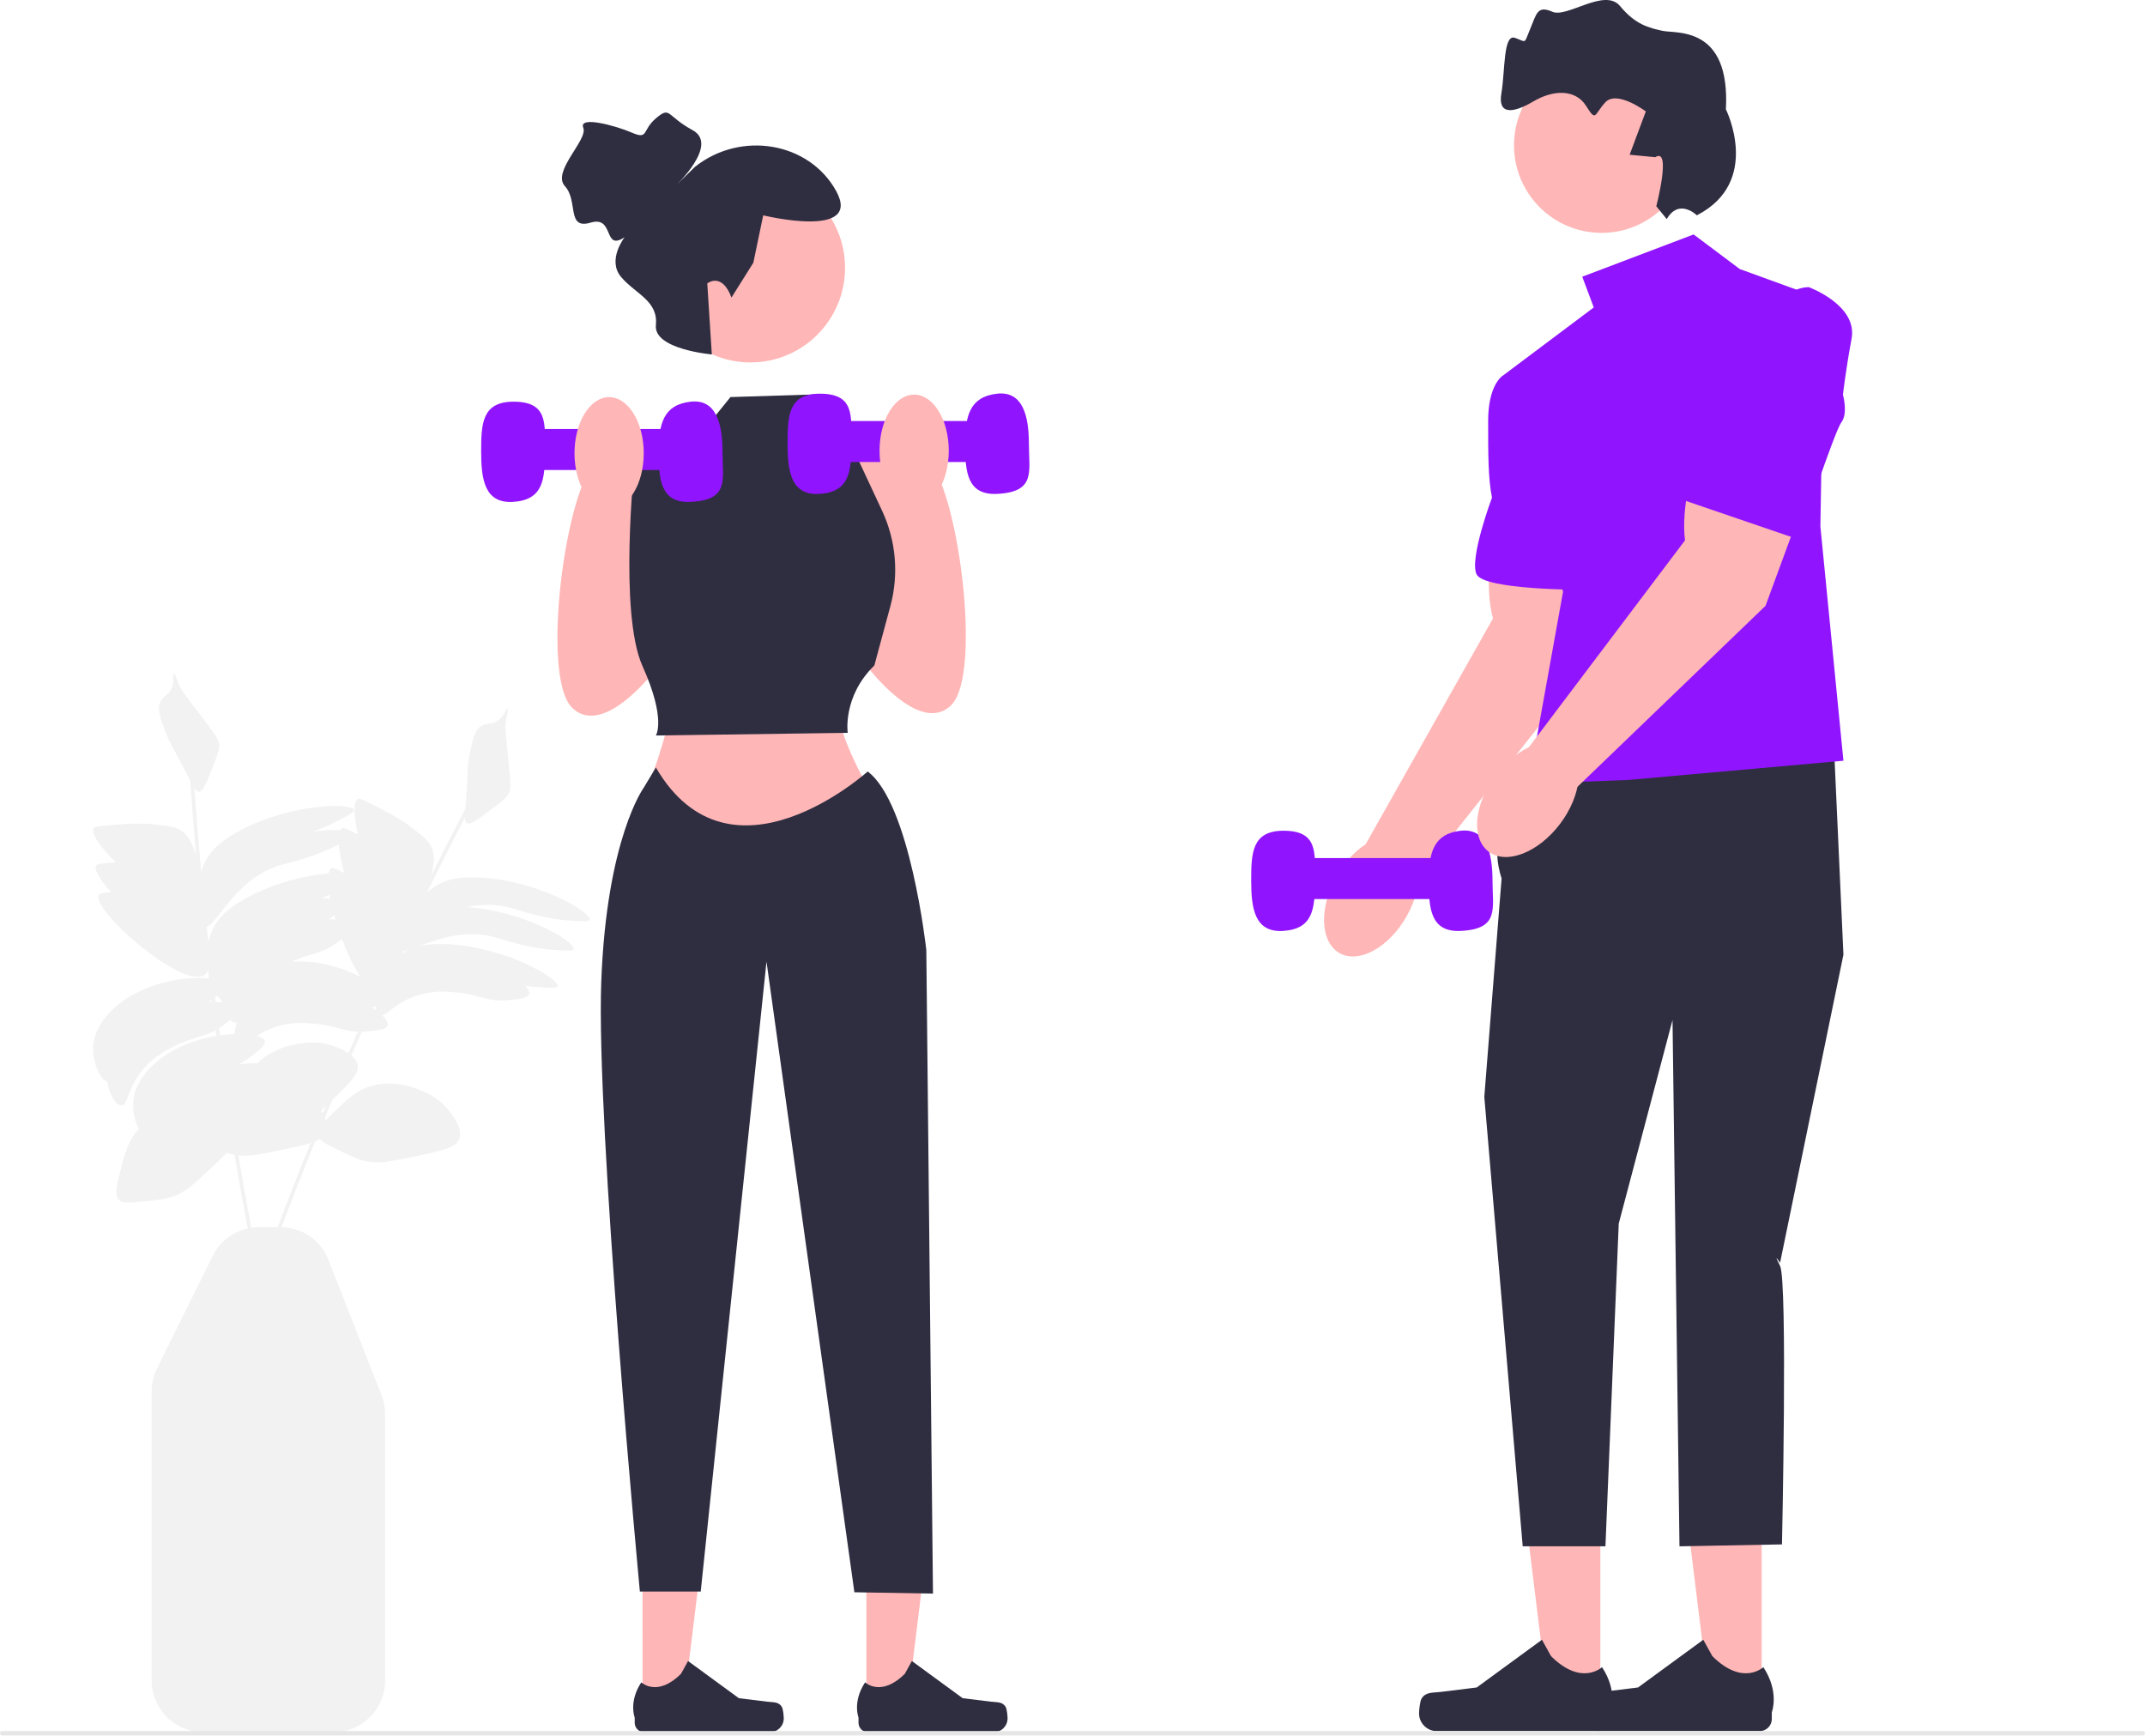
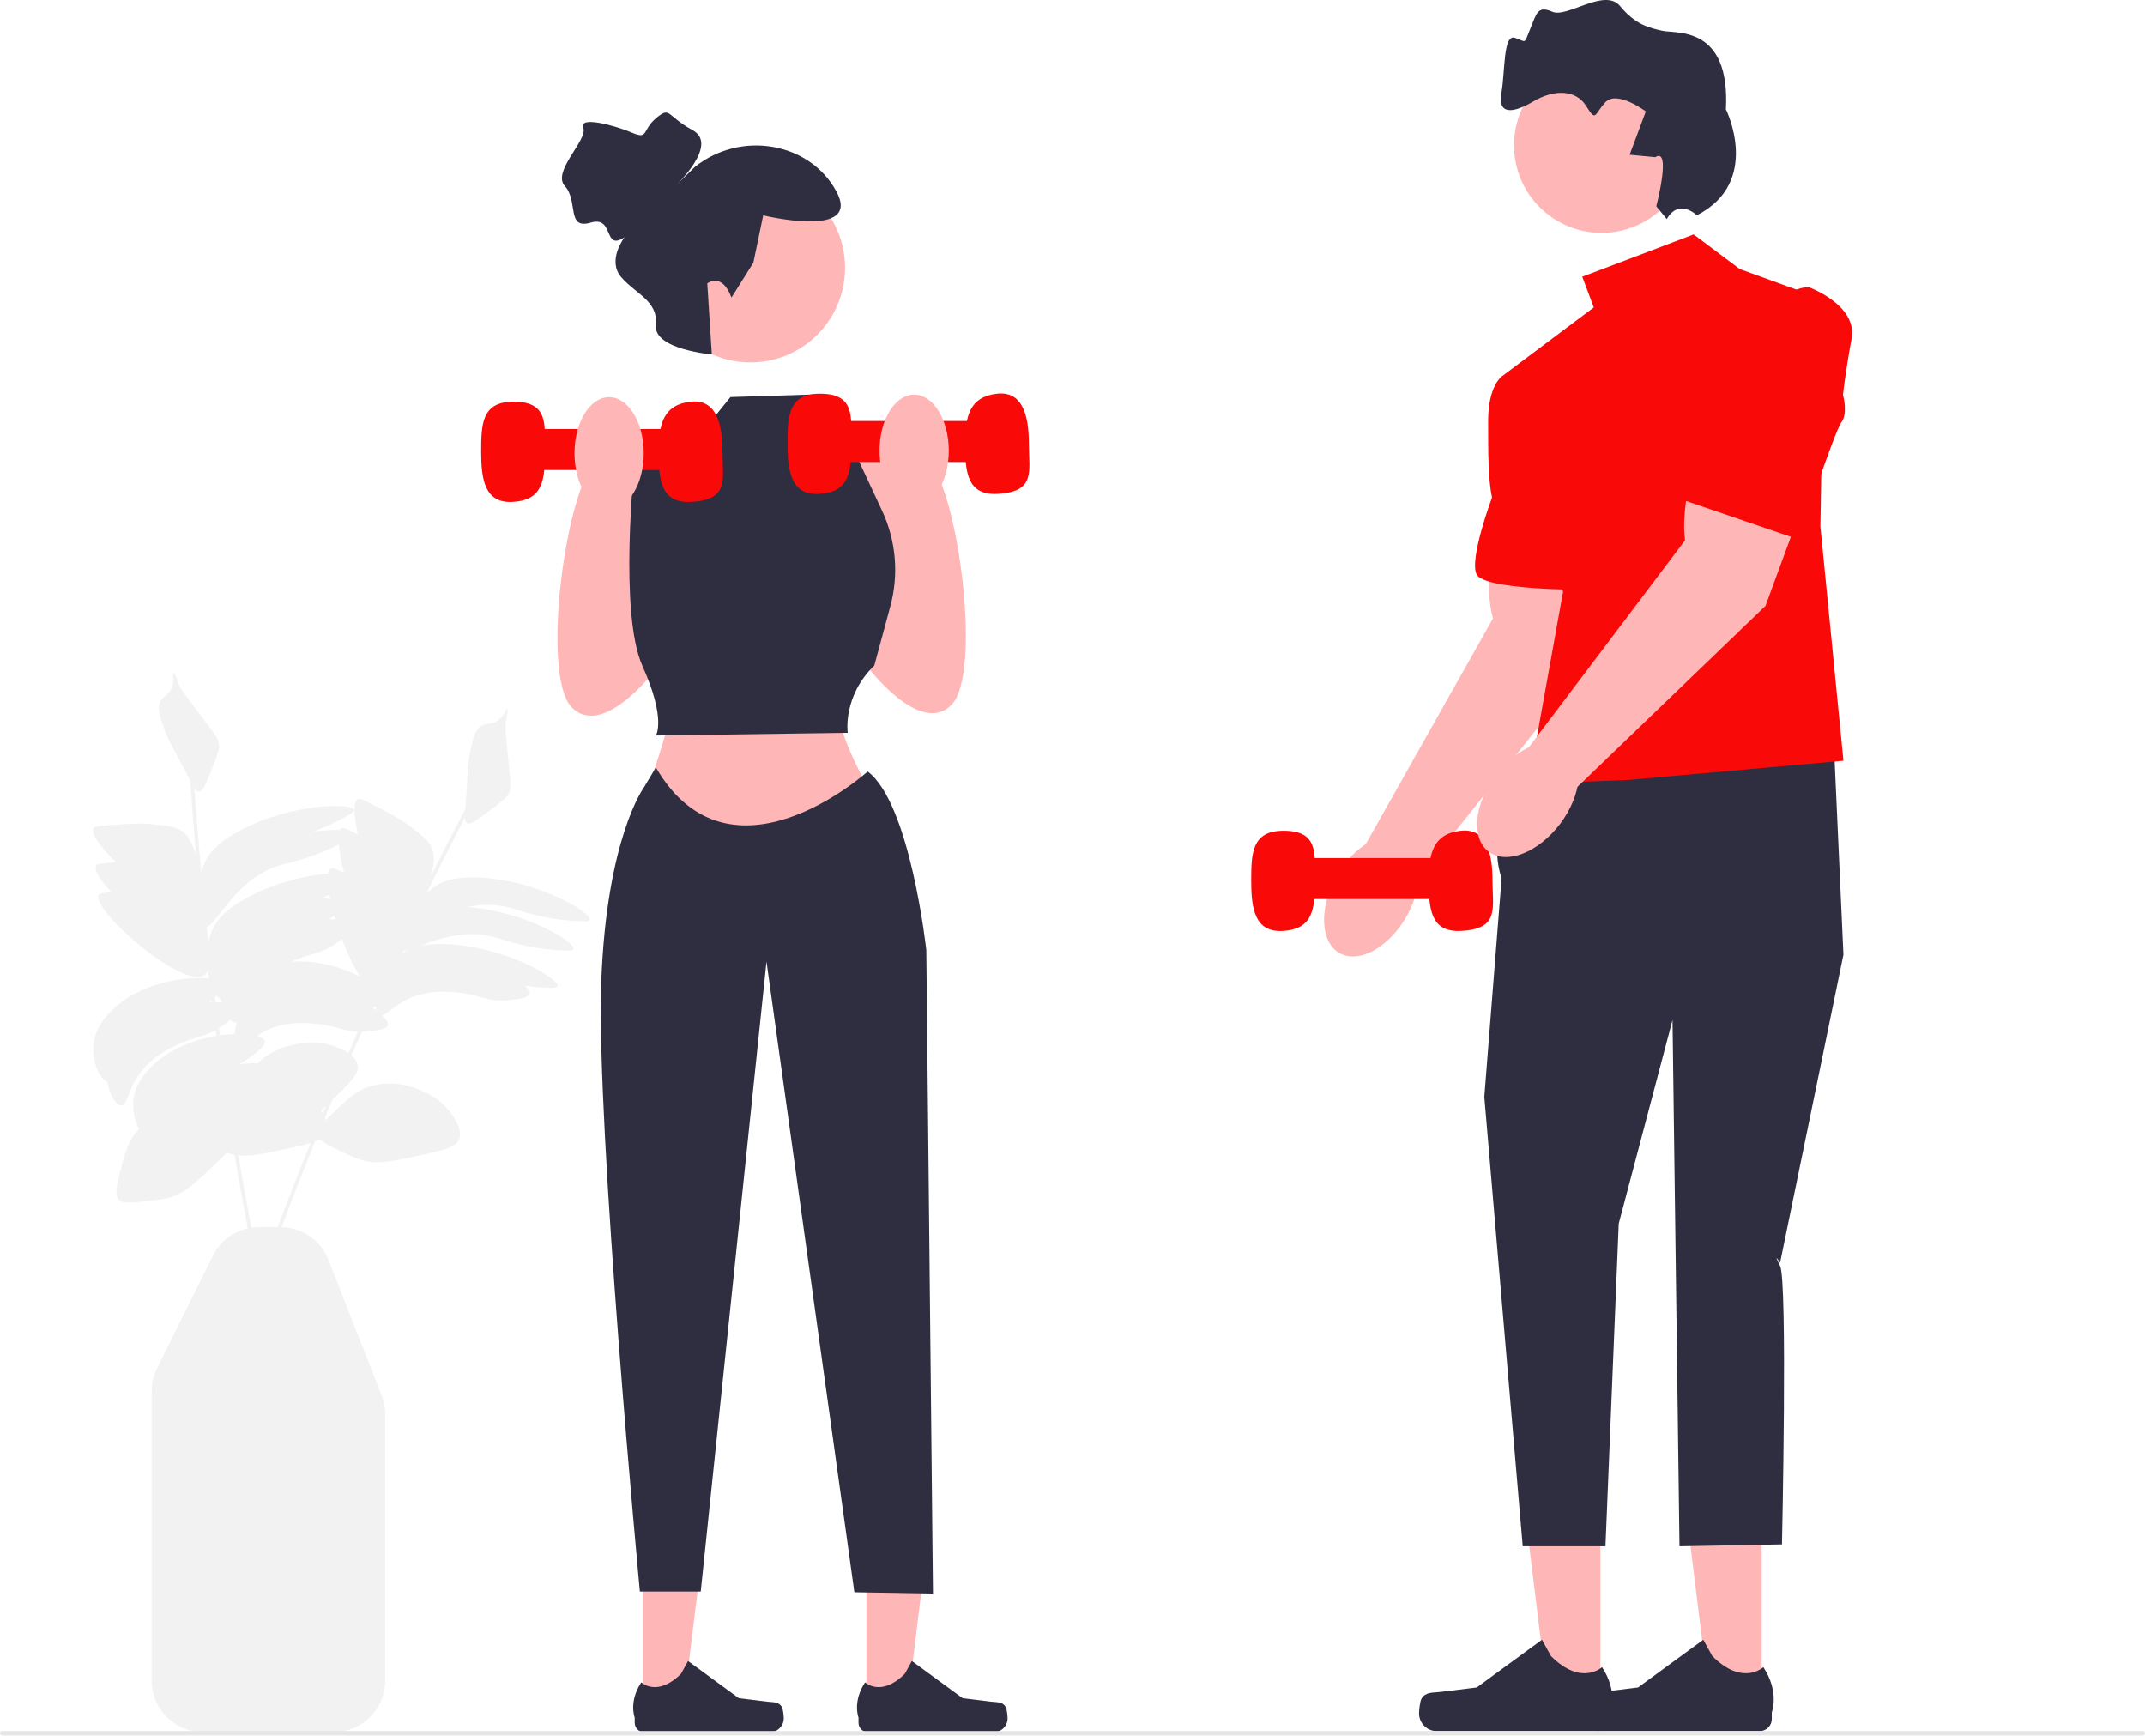
<svg xmlns="http://www.w3.org/2000/svg" width="805.04" height="651.247" viewBox="0 0 805.04 651.247">
  <path d="M181.203,329.372c-10.244-.689-15.015,1.305-18.096,3.336-.989,.652-1.965,1.415-2.887,2.241,4.656-9.446,9.425-18.851,14.285-28.189,.031,1.254,.254,1.848,.805,2.146,1.26,.68,4.2-1.498,10.028-5.88,4.43-3.332,4.996-4.176,5.326-4.755,1.158-2.035,1.06-3.711,.346-11.021-1.281-13.12-1.611-14.352-.99-17.45,.214-1.067,.798-3.638,.383-3.785-.426-.152-1.088,2.545-3.445,4.305-2.297,1.715-3.914,.829-6.001,1.933-2.698,1.427-3.441,4.728-4.558,10.041-.989,4.705-.737,6.369-1.326,15.234-.167,2.511-.326,4.465-.434,6.003-4.351,8.32-8.621,16.701-12.814,25.114,.057-.231,.11-.449,.156-.638,1.297-5.319,.865-7.774,.213-9.498-1.056-2.793-3.156-4.466-7.311-7.697-4.072-3.166-7.517-4.989-11.656-7.155-5.426-2.838-8.139-4.257-8.875-3.843-1.848,1.041-1.573,6.5-.03,13.33-3.514-1.813-5.38-2.662-5.97-2.33-.254,.143-.467,.373-.643,.675-2.627-.13-6.109,.02-10.093,.542,3.144-1.137,6.676-2.636,10.482-4.681,3.299-1.773,4.945-2.674,4.787-3.419-.565-2.666-23.09-2.612-42.399,7.522-9.091,4.772-12.114,8.967-13.677,12.309-.502,1.073-.934,2.235-1.289,3.421-.974-10.487-1.829-20.998-2.572-31.5,.683,1.052,1.184,1.443,1.809,1.408,1.43-.079,2.796-3.473,5.471-10.258,2.033-5.157,2.074-6.173,2.052-6.838-.077-2.34-1.038-3.717-5.471-9.574-7.955-10.511-8.881-11.388-9.972-14.354-.376-1.021-1.223-3.517-1.653-3.426-.442,.094,.404,2.738-.684,5.471-1.061,2.663-2.902,2.754-4.103,4.787-1.553,2.628-.459,5.829,1.368,10.942,1.618,4.527,2.704,5.814,6.838,13.677,1.171,2.228,2.058,3.976,2.771,5.343,.644,9.366,1.389,18.742,2.217,28.106-.072-.226-.141-.439-.2-.625-1.677-5.212-3.329-7.078-4.787-8.206-2.362-1.828-5.026-2.155-10.258-2.735-5.127-.568-9.016-.32-13.677,0-6.109,.42-9.164,.629-9.574,1.368-1.126,2.026,2.679,7.225,8.365,12.786-4.641,.329-7.007,.571-7.365,1.214-.934,1.682,1.533,5.55,5.644,9.994-2.857,.246-4.364,.503-4.644,1.006-3.137,5.645,31.911,35.891,39.663,30.089,.589-.441,1.006-1.088,1.293-1.876,.127,1.067,.257,2.134,.386,3.201-9.158-1.031-26.75,1.729-37.188,12.654-5.189,5.431-5.971,10.119-6.155,11.625-.815,6.68,2.435,13.789,5.132,14.311,.796,4.973,3.291,9.085,5.339,9.05,2.567-.045,2.113-6.567,8.206-13.677,4.252-4.961,9.308-7.426,12.309-8.89,6.447-3.144,10.193-3.051,14.837-5.612,.093,.69,.193,1.379,.287,2.069-8.507,1.427-18.222,5.076-24.956,12.124-5.189,5.431-5.971,10.119-6.155,11.625-.502,4.115,.543,8.388,2.047,11.195-4.092,4.298-5.224,8.787-7.473,17.726-1.437,5.711-1.123,7.738,0,8.89,.929,.953,2.396,1.293,8.206,.684,6.302-.66,9.453-.991,12.309-2.052,4.518-1.678,7.632-4.561,13.677-10.258,2.486-2.343,4.587-4.333,6.301-6.068,.891,.304,1.728,.536,2.573,.702,.098,.019,.195,.033,.293,.051,1.559,9.238,3.206,18.449,4.939,27.622-5.638,1.258-10.456,4.97-13.103,10.311l-20.919,42.203c-1.321,2.664-2.019,5.643-2.019,8.617v108.519c0,10.7,8.705,19.404,19.404,19.404h48.828c10.7,0,19.404-8.705,19.404-19.404v-99.925c0-2.436-.451-4.821-1.341-7.089l-19.937-50.796c-2.883-7.344-9.772-12.126-17.626-12.299,4.073-10.745,8.275-21.476,12.623-32.165,.67-.26,1.263-.53,1.778-.816,.802,.88,2.446,1.906,5.932,3.573,5.717,2.734,8.575,4.101,11.564,4.691,4.728,.933,8.89,.105,17.022-1.588,11.065-2.304,16.621-3.521,17.778-6.741,1.602-4.456-3.422-10.195-4.807-11.777-3.01-3.438-6.332-5.006-8.385-5.949-2.666-1.224-10.263-4.713-19.446-2.307-5.78,1.515-9.091,4.749-15.712,11.218-.638,.623-1.188,1.189-1.677,1.717-.11-.316-.234-.63-.371-.94,.929-2.239,1.857-4.477,2.797-6.711,6.79-6.441,10.131-9.988,9.497-13.033-.298-1.429-1.198-2.631-2.357-3.63,1.288-2.957,2.579-5.912,3.885-8.858,.601-.014,1.22-.042,1.888-.105,3.499-.33,7.46-.703,7.882-2.383,.223-.889-.546-2.188-2.059-3.652,2.185-.61,5.515-5.059,12.987-7.467,6.219-2.004,11.817-1.46,15.141-1.137,8.578,.833,11.376,3.617,19.088,2.89,3.499-.33,7.46-.703,7.882-2.384,.19-.754-.341-1.806-1.426-3.001,1.943,.268,4.023,.481,6.239,.608,3.739,.215,5.613,.308,5.868-.41,.913-2.568-18.312-14.305-40.07-15.768-5.283-.355-9.102,.006-11.993,.715,6.955-2.596,17.305-6.543,28.668-3.348,3.912,1.1,11.829,4.139,23.526,4.811,3.739,.215,5.613,.308,5.868-.41,.913-2.567-18.296-14.295-40.042-15.766,5.047-1.02,10.709-1.305,16.648,.365,3.912,1.1,11.829,4.139,23.526,4.811,3.739,.215,5.613,.308,5.868-.41,.913-2.568-18.312-14.305-40.07-15.768Zm-100.512,44.966c.295-.232,.584-.463,.862-.695,.499,.733,1.026,1.297,1.554,1.654,.056,.294,.116,.584,.184,.871-.743-.08-1.539-.134-2.381-.162-.071-.556-.147-1.112-.218-1.667Zm42.972-38.48c.085,.487,.177,.983,.278,1.491-.93-.178-1.994-.305-3.159-.38,.929-.338,1.887-.705,2.88-1.111Zm2.214,9.2c-.714-.072-1.477-.119-2.28-.144,.628-.478,1.248-.963,1.823-1.446,.147,.526,.299,1.056,.457,1.59Zm-16.462,15.846c7.363-3.458,11.177-2.721,17.213-7.258,.562-.422,1.138-.856,1.697-1.292,2.003,5.341,4.401,10.436,6.87,14.129-6.916-3.492-16.418-6.329-25.78-5.578Zm17.725-44.055c.222,2.914,.937,6.619,2.002,10.6-.061-0-.121-.001-.182-.001-2.642-1.33-4.098-1.921-4.607-1.634-.53,.299-.885,.961-1.086,1.914-8.304,.791-19.498,3.329-29.78,8.726-9.091,4.772-12.114,8.967-13.677,12.309-.666,1.425-1.211,3.004-1.611,4.591-.205-1.841-.416-3.678-.614-5.522,4.469-1.739,11.225-18.533,27.947-23.276,3.787-1.074,11.734-2.575,21.609-7.708Zm-48.646,59.148c.123-.09,.242-.168,.367-.262,.191-.143,.383-.288,.576-.434,.029,.228,.06,.456,.089,.683-.339,0-.681,.004-1.032,.012Zm3.704,9.885c.539-.344,1.089-.715,1.663-1.147,.865-.65,1.764-1.326,2.581-2,.632,.637,1.281,1.01,1.89,1,.238-.004,.445-.082,.638-.193-.524,1.568-.833,3.104-.931,4.47-1.72,.06-3.56,.215-5.483,.489-.119-.873-.241-1.746-.359-2.62Zm22.004,74.598h-6.953c-.996,0-1.976,.08-2.938,.225-1.704-9.019-3.325-18.075-4.86-27.158,4.089,.453,8.168-.365,15.306-1.852,5.058-1.053,8.952-1.88,11.813-2.774-4.258,10.489-8.377,21.017-12.369,31.559Zm16.278-43.749c.572-.533,1.177-1.103,1.808-1.697-.386,.922-.761,1.848-1.144,2.771-.214-.371-.436-.729-.663-1.075Zm3.515-24.584c-4.364-1.356-8.015-.954-10.258-.684-2.812,.339-10.641,1.3-17.09,7.533-2.153-.057-4.59,.062-7.186,.389,1.383-.634,2.814-1.459,4.4-2.651,2.809-2.111,5.99-4.502,5.471-6.155-.24-.764-1.292-1.397-2.92-1.85,1.833-1.215,4.111-2.467,7.027-3.407,6.219-2.004,11.817-1.46,15.141-1.138,7.196,.699,10.334,2.763,15.708,2.983-1.181,2.667-2.347,5.343-3.513,8.019-2.495-1.703-5.579-2.668-6.779-3.041Zm15.823-13.99c.047-.105,.094-.21,.141-.315,.372-.043,.739-.09,1.098-.141,.026,.54,.095,1.028,.203,1.462-.448-.333-.935-.669-1.441-1.006Zm11.29-20.449c-.033,.022-.066,.047-.099,.069,.079-.285,.154-.56,.226-.829,.613-.085,1.313-.257,2.094-.496-.837,.401-1.57,.826-2.221,1.255Z" fill="#f2f2f2" />
  <g>
    <polygon points="241.173 640.858 256.425 640.857 263.68 582.026 241.169 582.028 241.173 640.858" fill="#ffb6b6" />
    <path d="M293.428,640.512h0c.475,.8,.725,3.381,.725,4.311h0c0,2.859-2.318,5.177-5.177,5.177h-47.234c-1.95,0-3.532-1.581-3.532-3.532v-1.966s-2.337-5.91,2.474-13.195c0,0,5.979,5.704,14.913-3.23l2.635-4.773,19.071,13.948,10.571,1.301c2.313,.285,4.363-.044,5.553,1.959h0Z" fill="#2f2e41" />
  </g>
  <g>
    <polygon points="325.173 640.858 340.425 640.857 347.68 582.026 325.169 582.028 325.173 640.858" fill="#ffb6b6" />
    <path d="M377.428,640.512h0c.475,.8,.725,3.381,.725,4.311h0c0,2.859-2.318,5.177-5.177,5.177h-47.234c-1.95,0-3.532-1.581-3.532-3.532v-1.966s-2.337-5.91,2.474-13.195c0,0,5.979,5.704,14.913-3.23l2.635-4.773,19.071,13.948,10.571,1.301c2.313,.285,4.363-.044,5.553,1.959h0Z" fill="#2f2e41" />
  </g>
  <path d="M319.045,172.547s17.567-8,28.783,0,21.217,80,9.217,92c-12,12-32-15-32-15l-6-77Z" fill="#ffb6b6" />
  <path d="M252.654,173.5s-17.567-8-28.783,0-21.217,80-9.217,92,32-15,32-15l6-77Z" fill="#ffb6b6" />
  <path d="M253.154,262s-6,27-13,39l51,30,40-26s-19-31-16-40l-62-3Z" fill="#ffb6b6" />
  <g>
    <polygon points="600.627 637.86 581.04 637.858 571.722 562.308 600.631 562.31 600.627 637.86" fill="#ffb6b6" />
    <path d="M533.52,637.416h0c-.61,1.027-.932,4.342-.932,5.537h0c0,3.671,2.976,6.648,6.648,6.648h60.658c2.505,0,4.535-2.03,4.535-4.535v-2.525s3.001-7.59-3.177-16.945c0,0-7.678,7.325-19.152-4.148l-3.383-6.129-24.491,17.912-13.575,1.671c-2.97,.366-5.603-.057-7.131,2.516h-0Z" fill="#2f2e41" />
  </g>
  <g>
    <polygon points="661.171 637.86 641.585 637.858 632.267 562.308 661.175 562.31 661.171 637.86" fill="#ffb6b6" />
    <path d="M594.065,637.416h0c-.61,1.027-.932,4.342-.932,5.537h0c0,3.671,2.976,6.648,6.648,6.648h60.658c2.505,0,4.535-2.03,4.535-4.535v-2.525s3.001-7.59-3.177-16.945c0,0-7.678,7.325-19.152-4.148l-3.383-6.129-24.491,17.912-13.575,1.671c-2.97,.366-5.603-.057-7.131,2.516h-0Z" fill="#2f2e41" />
  </g>
  <g>
    <path d="M559.878,202.034s-2.837,18.26,.449,30.042l-48.242,85.547,18.766,13.678,62.67-78.851,8.685-38.959-42.328-11.457Z" fill="#ffb6b6" />
    <ellipse cx="514.786" cy="336.309" rx="24.506" ry="15.136" transform="translate(-31.019 619.5142) rotate(-60.58023)" fill="#ffb6b6" />
  </g>
  <path d="M578.698,289.07s-23.065,16.277-15.136,40.573l-6.487,81.958,14.415,168.66h31.05l4.989-121.09,20.182-76.402,2.616,197.491,38.468-.721s2.162-98.746-.721-104.512c-2.883-5.766,0-1.141,0-1.141l23.785-115.641-3.604-79.268-109.557,10.091Z" fill="#2f2e41" />
-   <polygon points="635.639 87.975 593.834 103.832 598.159 115.364 563.562 141.312 586.626 222.039 573.653 294.116 611.133 292.674 691.859 285.466 683.21 197.532 684.651 112.481 652.937 100.949 635.639 87.975" fill="#9114ff" />
-   <path d="M574.373,139.15l-10.812,2.162s-5.045,3.604-5.045,16.578,0,21.623,1.442,28.831c0,0-8.649,23.065-5.766,28.831,2.883,5.766,38.922,5.766,38.922,5.766l-18.74-82.168Z" fill="#9114ff" />
+   <polygon points="635.639 87.975 593.834 103.832 598.159 115.364 563.562 141.312 586.626 222.039 573.653 294.116 611.133 292.674 691.859 285.466 683.21 197.532 684.651 112.481 652.937 100.949 635.639 87.975" fill="#fa0909" />
+   <path d="M574.373,139.15l-10.812,2.162s-5.045,3.604-5.045,16.578,0,21.623,1.442,28.831c0,0-8.649,23.065-5.766,28.831,2.883,5.766,38.922,5.766,38.922,5.766l-18.74-82.168Z" fill="#fa0909" />
  <path d="M633.948,54.525c0,18.148-14.712,32.86-32.86,32.86-18.148,0-32.86-14.712-32.86-32.86,0-18.148,14.712-32.86,32.86-32.86s32.86,14.712,32.86,32.86Z" fill="#ffb6b6" />
  <path d="M621.623,77.406s5.821-22.365-.382-18.421l-9.627-.915,6.078-16.26s-10.881-8.157-15.22-3.389c-4.339,4.768-3.299,7.457-7.243,1.254s-12.184-6.086-19.731-1.622c-7.548,4.463-13.446,5.198-12.011-3.084,1.435-8.282,.63-22.356,5.111-20.76,4.481,1.596,3.252,2.497,5.669-3.287s2.721-8.993,8.314-6.518,19.649-9.142,25.457-2.114c5.808,7.028,10.881,8.157,15.955,9.287s25.457-2.114,23.752,29.455c0,0,13.605,27.196-10.902,39.762,0,0-6.651-6.563-11.294,1.414l-3.926-4.803Z" fill="#2f2e41" />
  <path d="M306.154,148l-32,1-17,21-19,4s-6,56,3,76,5,26,5,26l72-1s-2-13.583,10-25.291l6.018-22.271c3.217-11.907,2.121-24.568-3.095-35.745l-12.923-27.693-11-4-1-12Z" fill="#2f2e41" />
  <path d="M246.154,288l-4.5,7.5s-14,19-16,73,14.5,228.736,14.5,228.736h22.835l24.686-236.409,32.98,236.673,29.5,.5-2.5-241.5s-6-55-22-67c0,0-51.5,46.5-79.5-1.5Z" fill="#2f2e41" />
  <g>
-     <path d="M204.507,169.533c0,10.382-.625,18.106-11.962,18.798-10.648,.649-11.962-8.416-11.962-18.798s.248-18.714,11.962-18.798c13.337-.096,11.962,8.416,11.962,18.798Z" fill="#9114ff" />
-     <path d="M271.154,169.533c0,10.382,2.728,18.107-11.962,18.798-11.301,.532-11.962-8.416-11.962-18.798s1.66-17.633,11.962-18.798c9.69-1.096,11.962,8.416,11.962,18.798Z" fill="#9114ff" />
-     <rect x="194.254" y="160.989" width="66.646" height="15.38" fill="#9114ff" />
+     <path d="M204.507,169.533c0,10.382-.625,18.106-11.962,18.798-10.648,.649-11.962-8.416-11.962-18.798s.248-18.714,11.962-18.798c13.337-.096,11.962,8.416,11.962,18.798Z" fill="#fa0909" />
+     <path d="M271.154,169.533c0,10.382,2.728,18.107-11.962,18.798-11.301,.532-11.962-8.416-11.962-18.798s1.66-17.633,11.962-18.798c9.69-1.096,11.962,8.416,11.962,18.798Z" fill="#fa0909" />
+     <rect x="194.254" y="160.989" width="66.646" height="15.38" fill="#fa0909" />
  </g>
  <g>
-     <path d="M319.507,166.533c0,10.382-.625,18.106-11.962,18.798-10.648,.649-11.962-8.416-11.962-18.798s.248-18.714,11.962-18.798c13.337-.096,11.962,8.416,11.962,18.798Z" fill="#9114ff" />
-     <path d="M386.154,166.533c0,10.382,2.728,18.107-11.962,18.798-11.301,.532-11.962-8.416-11.962-18.798s1.66-17.633,11.962-18.798c9.69-1.096,11.962,8.416,11.962,18.798Z" fill="#9114ff" />
-     <rect x="309.254" y="157.989" width="66.646" height="15.38" fill="#9114ff" />
+     <path d="M319.507,166.533c0,10.382-.625,18.106-11.962,18.798-10.648,.649-11.962-8.416-11.962-18.798s.248-18.714,11.962-18.798c13.337-.096,11.962,8.416,11.962,18.798Z" fill="#fa0909" />
+     <path d="M386.154,166.533c0,10.382,2.728,18.107-11.962,18.798-11.301,.532-11.962-8.416-11.962-18.798s1.66-17.633,11.962-18.798c9.69-1.096,11.962,8.416,11.962,18.798Z" fill="#fa0909" />
+     <rect x="309.254" y="157.989" width="66.646" height="15.38" fill="#fa0909" />
  </g>
  <g>
-     <path d="M493.507,330.533c0,10.382-.625,18.106-11.962,18.798-10.648,.649-11.962-8.416-11.962-18.798s.248-18.714,11.962-18.798c13.337-.096,11.962,8.416,11.962,18.798Z" fill="#9114ff" />
-     <path d="M560.154,330.533c0,10.382,2.728,18.107-11.962,18.798-11.301,.532-11.962-8.416-11.962-18.798s1.66-17.633,11.962-18.798c9.69-1.096,11.962,8.416,11.962,18.798Z" fill="#9114ff" />
-     <rect x="483.254" y="321.989" width="66.646" height="15.38" fill="#9114ff" />
+     <path d="M493.507,330.533c0,10.382-.625,18.106-11.962,18.798-10.648,.649-11.962-8.416-11.962-18.798s.248-18.714,11.962-18.798c13.337-.096,11.962,8.416,11.962,18.798Z" fill="#fa0909" />
+     <path d="M560.154,330.533c0,10.382,2.728,18.107-11.962,18.798-11.301,.532-11.962-8.416-11.962-18.798s1.66-17.633,11.962-18.798c9.69-1.096,11.962,8.416,11.962,18.798Z" fill="#fa0909" />
+     <rect x="483.254" y="321.989" width="66.646" height="15.38" fill="#fa0909" />
  </g>
  <ellipse cx="343.089" cy="169.118" rx="12.993" ry="21.036" fill="#ffb6b6" />
  <circle cx="281.654" cy="100.5" r="35.5" fill="#ffb6b6" />
  <path d="M274.526,111.655l8.214-13.071,3.699-17.777s37.417,9.126,27.379-9.126c-10.039-18.252-35.592-22.815-52.932-9.126l-7.473,7.301s16.6-15.515,6.561-20.99c-10.039-5.476-8.214-9.126-13.689-4.563-5.476,4.563-2.738,8.214-9.126,5.476-6.388-2.738-20.078-6.388-18.252-1.825s-11.943,16.427-6.884,21.903,.496,16.427,9.622,13.689c9.126-2.738,4.563,10.951,12.777,5.476,0,0-6.742,8.591-1.266,14.98s13.913,8.874,13,18,21,11,21,11l-1.705-26.64s5.427-4.45,9.078,5.295Z" fill="#2f2e41" />
  <g>
    <path d="M635.952,172.911s-5.234,17.722-3.541,29.836l-59.164,78.391,16.786,16.046,72.577-69.84,13.776-37.462-40.434-16.971Z" fill="#ffb6b6" />
    <ellipse cx="573.446" cy="300.018" rx="24.506" ry="15.136" transform="translate(-11.47536 576.9983) rotate(-52.957)" fill="#ffb6b6" />
  </g>
-   <path d="M678.828,107.745s18.432,6.687,16.087,19.365c-2.345,12.679-3.235,21.037-3.235,21.037,0,0,1.997,6.925-.608,10.377s-15.981,43.926-15.981,43.926l-48.107-16.442s28.202-78.047,51.844-78.264Z" fill="#9114ff" />
+   <path d="M678.828,107.745s18.432,6.687,16.087,19.365c-2.345,12.679-3.235,21.037-3.235,21.037,0,0,1.997,6.925-.608,10.377s-15.981,43.926-15.981,43.926l-48.107-16.442s28.202-78.047,51.844-78.264Z" fill="#fa0909" />
  <path d="M805.04,650.407h0c0,.464-.376,.84-.84,.84H.84c-.464,0-.84-.376-.84-.84H0c0-.464,.376-.84,.84-.84H804.2c.464,0,.84,.376,.84,.84Z" fill="#e6e6e6" />
  <path d="M241.603,170.071c0,11.618-5.817,21.036-12.993,21.036-7.176,0-12.993-9.418-12.993-21.036,0-11.618,5.817-21.036,12.993-21.036s12.993,9.418,12.993,21.036Z" fill="#ffb6b6" />
</svg>
